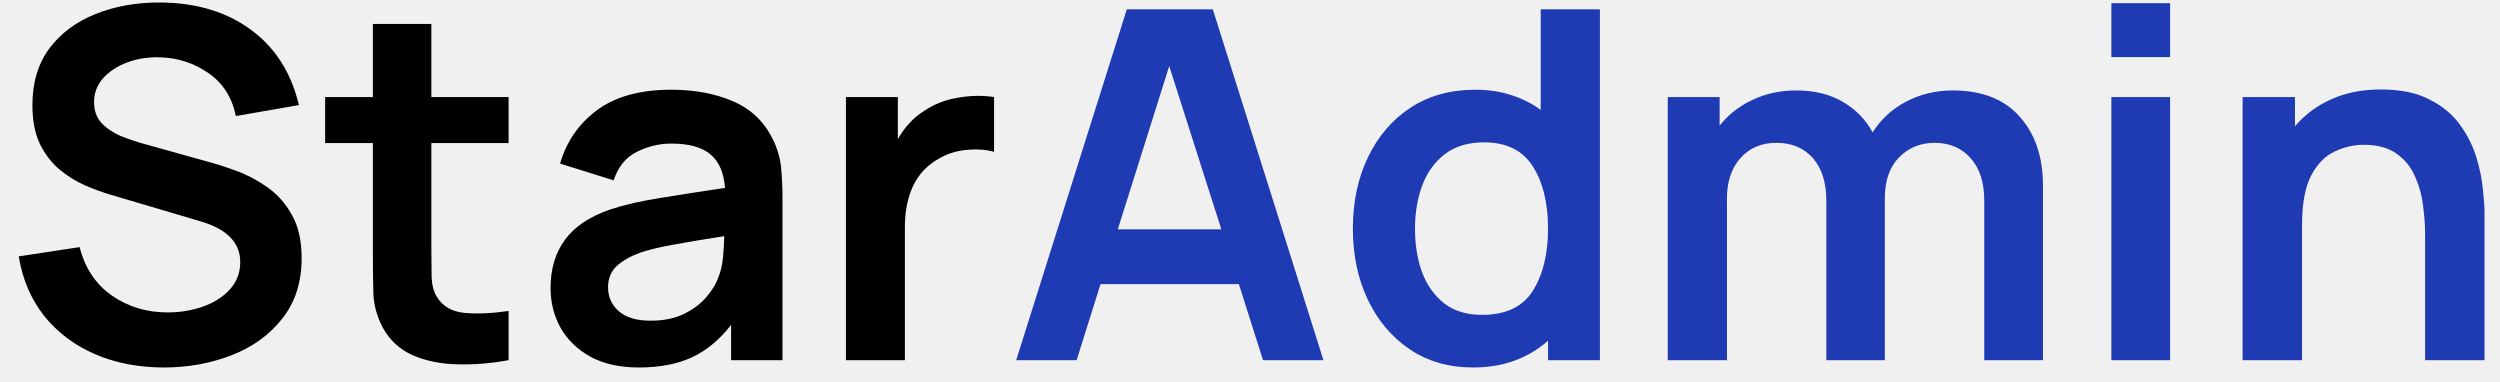
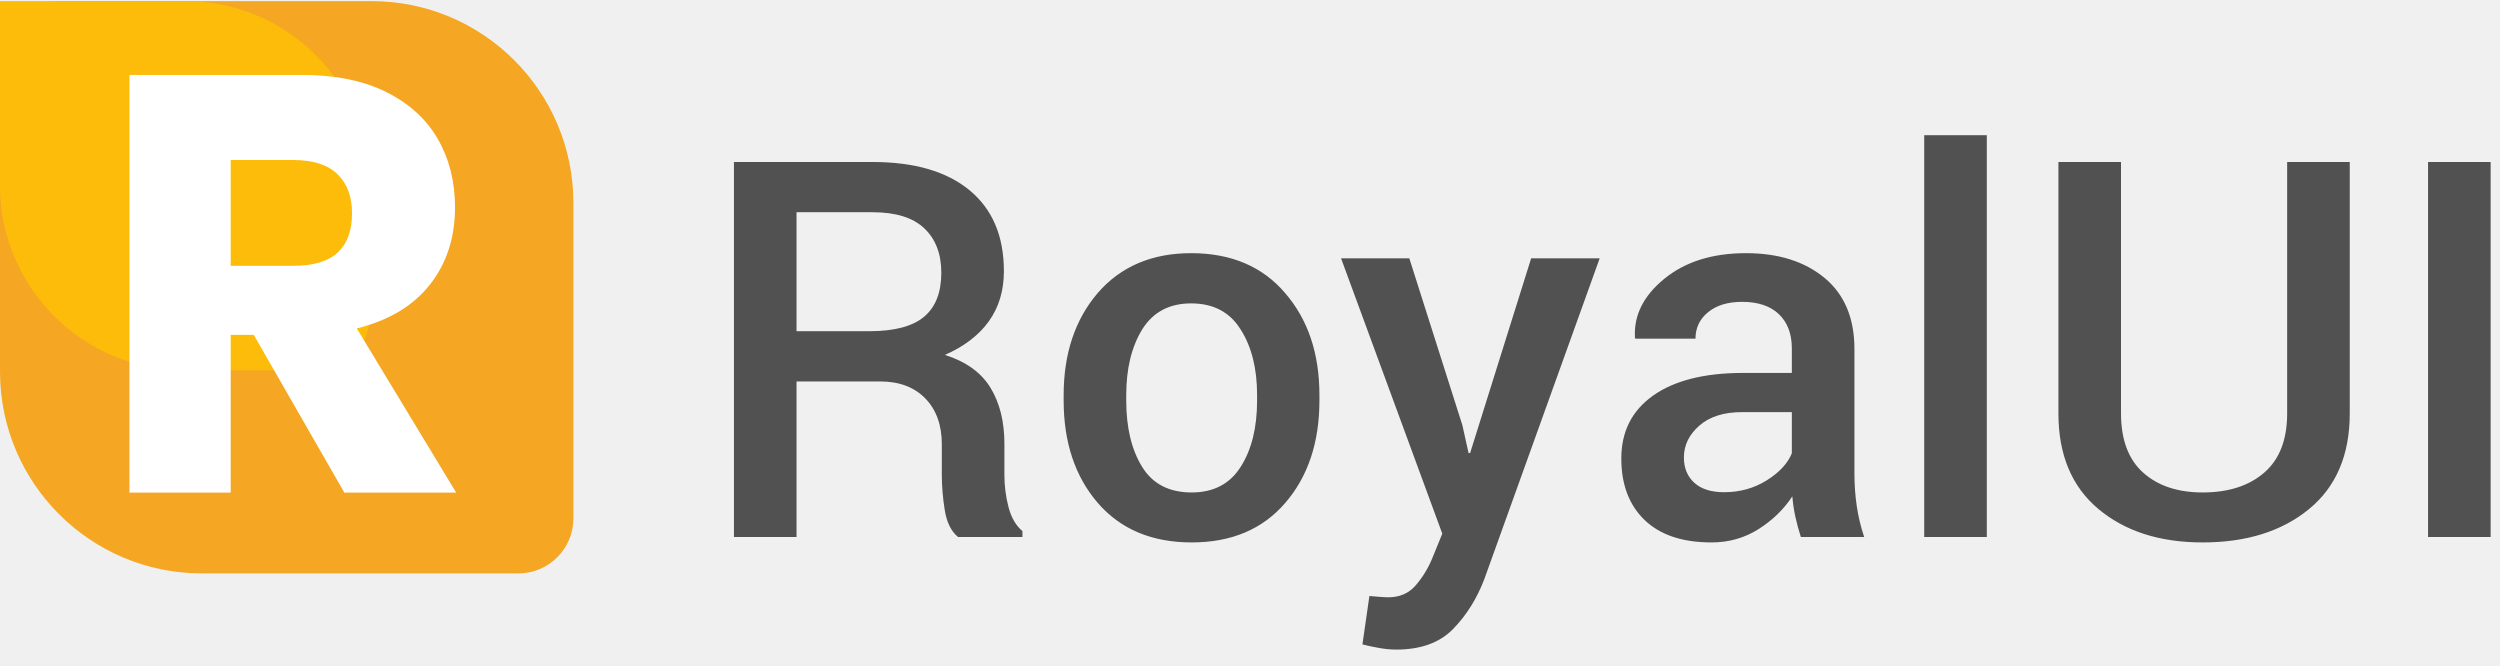
- <svg xmlns="http://www.w3.org/2000/svg" width="118" height="18" viewBox="0 0 118 18" fill="none">
-   <path d="M7.739 17.345C8.874 17.345 9.936 17.153 10.925 16.77C11.914 16.387 12.711 15.812 13.317 15.045C13.93 14.278 14.237 13.324 14.237 12.181C14.237 11.361 14.084 10.683 13.777 10.146C13.478 9.602 13.091 9.165 12.616 8.835C12.148 8.505 11.661 8.248 11.155 8.065C10.657 7.88 10.204 7.735 9.798 7.628L6.831 6.8C6.463 6.7 6.095 6.577 5.727 6.431C5.359 6.278 5.052 6.075 4.807 5.822C4.562 5.561 4.439 5.228 4.439 4.822C4.439 4.392 4.581 4.016 4.864 3.695C5.156 3.373 5.535 3.123 6.003 2.947C6.478 2.771 6.992 2.69 7.544 2.705C8.395 2.728 9.162 2.978 9.844 3.453C10.526 3.928 10.956 4.603 11.132 5.477L14.111 4.96C13.742 3.426 12.987 2.242 11.845 1.406C10.703 0.563 9.28 0.133 7.579 0.118C6.459 0.11 5.439 0.29 4.519 0.658C3.607 1.019 2.879 1.559 2.334 2.28C1.798 3.001 1.53 3.894 1.53 4.96C1.53 5.688 1.648 6.301 1.886 6.8C2.131 7.29 2.442 7.693 2.817 8.007C3.201 8.321 3.603 8.57 4.025 8.755C4.454 8.938 4.853 9.084 5.221 9.191L9.499 10.457C10.726 10.825 11.339 11.461 11.339 12.366C11.339 12.871 11.174 13.305 10.845 13.665C10.523 14.018 10.101 14.286 9.579 14.47C9.058 14.654 8.502 14.746 7.912 14.746C6.915 14.746 6.034 14.478 5.267 13.941C4.508 13.404 4.006 12.645 3.76 11.664L0.885 12.101C1.062 13.182 1.46 14.117 2.082 14.907C2.71 15.689 3.507 16.291 4.473 16.712C5.447 17.134 6.536 17.345 7.739 17.345ZM24.006 17V14.677C23.231 14.792 22.541 14.823 21.936 14.769C21.33 14.715 20.889 14.459 20.613 13.998C20.468 13.761 20.387 13.454 20.372 13.079C20.364 12.695 20.36 12.258 20.36 11.768V6.753H24.006V4.58H20.36V1.13H17.6V4.58H15.346V6.753H17.6V11.928C17.6 12.642 17.608 13.278 17.623 13.838C17.639 14.389 17.788 14.934 18.072 15.47C18.394 16.061 18.865 16.494 19.486 16.77C20.107 17.038 20.809 17.18 21.591 17.195C22.38 17.218 23.185 17.153 24.006 17ZM30.149 17.345C31.138 17.345 31.978 17.184 32.668 16.862C33.366 16.532 33.979 16.023 34.508 15.332V17H36.934V9.376C36.934 8.839 36.911 8.344 36.865 7.892C36.819 7.432 36.685 6.984 36.463 6.546C36.057 5.726 35.432 5.136 34.588 4.776C33.753 4.415 32.783 4.235 31.679 4.235C30.222 4.235 29.061 4.553 28.194 5.189C27.328 5.826 26.742 6.669 26.435 7.72L28.965 8.513C29.172 7.877 29.536 7.428 30.057 7.168C30.579 6.907 31.119 6.777 31.679 6.777C32.522 6.777 33.143 6.949 33.542 7.294C33.941 7.631 34.167 8.156 34.22 8.87C33.132 9.03 32.12 9.188 31.184 9.341C30.257 9.487 29.467 9.667 28.815 9.882C27.834 10.219 27.117 10.698 26.665 11.319C26.213 11.932 25.986 12.691 25.986 13.596C25.986 14.278 26.144 14.903 26.458 15.47C26.78 16.038 27.251 16.494 27.872 16.839C28.493 17.176 29.252 17.345 30.149 17.345ZM30.701 15.137C30.05 15.137 29.551 14.988 29.206 14.688C28.869 14.389 28.7 14.014 28.7 13.562C28.7 13.155 28.831 12.825 29.091 12.572C29.36 12.319 29.732 12.105 30.207 11.928C30.644 11.783 31.169 11.656 31.782 11.549C32.396 11.434 33.197 11.3 34.186 11.146C34.178 11.438 34.159 11.764 34.128 12.124C34.098 12.477 34.025 12.795 33.91 13.079C33.818 13.362 33.638 13.665 33.369 13.987C33.109 14.309 32.756 14.581 32.311 14.803C31.867 15.026 31.33 15.137 30.701 15.137ZM39.928 17H42.711V10.687C42.711 9.966 42.842 9.326 43.102 8.766C43.371 8.206 43.788 7.773 44.356 7.466C44.739 7.244 45.169 7.114 45.644 7.075C46.119 7.029 46.545 7.06 46.92 7.168V4.58C46.361 4.496 45.786 4.507 45.195 4.614C44.605 4.714 44.08 4.921 43.62 5.236C43.359 5.396 43.125 5.592 42.918 5.822C42.711 6.044 42.531 6.293 42.378 6.569V4.58H39.928V17Z" fill="black" />
-   <path d="M47.965 17H50.817L51.944 13.412H58.476L59.614 17H62.466L57.245 0.44H53.186L47.965 17ZM52.76 10.825L55.187 3.119L57.648 10.825H52.76ZM69.525 17.345C70.261 17.345 70.924 17.234 71.514 17.012C72.105 16.789 72.622 16.479 73.067 16.08V17H75.516V0.44H72.722V5.189C72.308 4.883 71.844 4.649 71.331 4.488C70.817 4.319 70.249 4.235 69.629 4.235C68.456 4.235 67.436 4.519 66.57 5.086C65.711 5.653 65.044 6.431 64.569 7.42C64.093 8.409 63.855 9.533 63.855 10.79C63.855 12.032 64.089 13.148 64.557 14.136C65.025 15.126 65.684 15.908 66.535 16.483C67.386 17.058 68.383 17.345 69.525 17.345ZM69.951 14.861C69.23 14.861 68.636 14.681 68.168 14.32C67.7 13.953 67.352 13.462 67.121 12.848C66.899 12.235 66.788 11.549 66.788 10.79C66.788 10.039 66.903 9.356 67.133 8.743C67.371 8.122 67.727 7.631 68.203 7.271C68.686 6.903 69.299 6.719 70.043 6.719C71.1 6.719 71.867 7.095 72.343 7.846C72.826 8.597 73.067 9.579 73.067 10.79C73.067 11.994 72.826 12.975 72.343 13.734C71.867 14.485 71.07 14.861 69.951 14.861ZM78.718 17H81.512V9.352C81.512 8.578 81.723 7.949 82.145 7.466C82.574 6.984 83.141 6.742 83.847 6.742C84.575 6.742 85.15 6.984 85.572 7.466C85.993 7.949 86.204 8.624 86.204 9.491V17H88.964V9.352C88.964 8.532 89.187 7.892 89.631 7.432C90.084 6.972 90.643 6.742 91.31 6.742C92.023 6.742 92.591 6.984 93.012 7.466C93.442 7.942 93.656 8.605 93.656 9.456V17H96.428V8.755C96.428 7.405 96.06 6.32 95.324 5.5C94.596 4.68 93.545 4.269 92.173 4.269C91.368 4.269 90.632 4.446 89.965 4.798C89.298 5.151 88.773 5.634 88.389 6.247C88.06 5.642 87.592 5.163 86.986 4.81C86.381 4.45 85.641 4.269 84.767 4.269C84.023 4.269 83.337 4.419 82.708 4.718C82.087 5.009 81.574 5.412 81.167 5.926V4.58H78.718V17ZM99.657 2.694H102.429V0.152H99.657V2.694ZM99.657 17H102.429V4.58H99.657V17ZM105.851 17H108.657V10.617C108.657 9.613 108.799 8.839 109.082 8.294C109.374 7.742 109.742 7.363 110.186 7.156C110.639 6.941 111.099 6.834 111.566 6.834C112.226 6.834 112.751 6.98 113.142 7.271C113.533 7.555 113.82 7.919 114.004 8.364C114.196 8.8 114.319 9.257 114.372 9.732C114.434 10.207 114.464 10.637 114.464 11.02V17H117.27V10.066C117.27 9.774 117.243 9.387 117.19 8.904C117.144 8.421 117.036 7.911 116.868 7.375C116.699 6.838 116.438 6.332 116.086 5.856C115.733 5.373 115.254 4.982 114.648 4.684C114.05 4.377 113.295 4.223 112.383 4.223C111.486 4.223 110.696 4.381 110.014 4.695C109.339 5.002 108.776 5.423 108.323 5.96V4.58H105.851V17Z" fill="#1F3BB3" />
+ <svg xmlns="http://www.w3.org/2000/svg" width="109px" height="29px" viewBox="0 0 109 29" version="1.1">
+   <g id="Page-1" stroke="none" stroke-width="1" fill="none" fill-rule="evenodd">
+     <g id="royal">
+       <path d="M34.729,16.631 L34.729,23.414 L32,23.414 L32,7.063 L38.042,7.063 C39.869,7.063 41.28,7.475 42.276,8.298 C43.272,9.122 43.77,10.297 43.77,11.824 C43.77,12.67 43.551,13.399 43.113,14.009 C42.675,14.619 42.036,15.107 41.198,15.474 C42.119,15.766 42.781,16.244 43.186,16.906 C43.59,17.569 43.792,18.383 43.792,19.349 L43.792,20.708 C43.792,21.187 43.852,21.655 43.972,22.112 C44.091,22.568 44.294,22.916 44.578,23.156 L44.578,23.414 L41.771,23.414 C41.471,23.167 41.278,22.778 41.192,22.246 C41.106,21.715 41.063,21.194 41.063,20.685 L41.063,19.371 C41.063,18.533 40.823,17.866 40.344,17.372 C39.865,16.878 39.206,16.631 38.368,16.631 L34.729,16.631 Z M34.729,14.441 L37.896,14.441 C38.989,14.441 39.786,14.232 40.288,13.812 C40.79,13.393 41.041,12.753 41.041,11.892 C41.041,11.068 40.793,10.423 40.299,9.955 C39.805,9.487 39.053,9.253 38.042,9.253 L34.729,9.253 L34.729,14.441 Z M46.375,17.226 C46.375,15.422 46.869,13.94 47.857,12.779 C48.861,11.619 50.22,11.038 51.934,11.038 C53.679,11.038 55.045,11.619 56.033,12.779 C57.029,13.932 57.527,15.414 57.527,17.226 L57.527,17.462 C57.527,19.289 57.029,20.779 56.033,21.932 C55.045,23.077 53.686,23.65 51.957,23.65 C50.22,23.65 48.853,23.074 47.857,21.921 C46.869,20.768 46.375,19.281 46.375,17.462 L46.375,17.226 Z M49.104,17.462 C49.104,18.645 49.336,19.611 49.8,20.36 C50.257,21.101 50.976,21.471 51.957,21.471 C52.907,21.471 53.619,21.101 54.09,20.36 C54.57,19.611 54.809,18.645 54.809,17.462 L54.809,17.226 C54.809,16.066 54.57,15.111 54.09,14.363 C53.619,13.606 52.9,13.228 51.934,13.228 C50.983,13.228 50.272,13.606 49.8,14.363 C49.336,15.119 49.104,16.073 49.104,17.226 L49.104,17.462 Z M63.76,18.54 L64.029,19.753 L64.097,19.753 L66.758,11.263 L69.746,11.263 L64.714,25.256 C64.392,26.102 63.939,26.825 63.355,27.424 C62.771,28.023 61.944,28.322 60.874,28.322 C60.649,28.322 60.407,28.3 60.149,28.255 C59.891,28.21 59.642,28.157 59.402,28.097 L59.706,25.986 C59.803,25.994 59.941,26.005 60.121,26.02 C60.301,26.035 60.436,26.042 60.525,26.042 C61.02,26.042 61.414,25.874 61.71,25.537 C62.006,25.2 62.247,24.811 62.435,24.369 L62.884,23.268 L58.47,11.263 L61.446,11.263 L63.76,18.54 Z M78.517,23.414 C78.419,23.107 78.339,22.808 78.275,22.516 C78.212,22.224 78.168,21.932 78.146,21.64 C77.772,22.209 77.279,22.686 76.669,23.072 C76.059,23.457 75.376,23.65 74.62,23.65 C73.354,23.65 72.383,23.324 71.705,22.673 C71.028,22.022 70.689,21.127 70.689,19.989 C70.689,18.814 71.153,17.898 72.082,17.243 C73.01,16.588 74.316,16.26 76.001,16.26 L78.124,16.26 L78.124,15.194 C78.124,14.557 77.936,14.059 77.562,13.7 C77.188,13.341 76.652,13.161 75.956,13.161 C75.335,13.161 74.84,13.311 74.474,13.61 C74.107,13.91 73.923,14.295 73.923,14.767 L71.295,14.767 L71.284,14.699 C71.232,13.741 71.66,12.891 72.57,12.15 C73.48,11.409 74.665,11.038 76.125,11.038 C77.54,11.038 78.681,11.398 79.55,12.116 C80.418,12.835 80.853,13.868 80.853,15.216 L80.853,20.618 C80.853,21.12 80.886,21.601 80.954,22.061 C81.021,22.521 81.13,22.973 81.279,23.414 L78.517,23.414 Z M75.17,21.46 C75.859,21.46 76.478,21.288 77.029,20.944 C77.579,20.599 77.944,20.206 78.124,19.764 L78.124,17.968 L75.956,17.968 C75.162,17.968 74.541,18.164 74.092,18.557 C73.643,18.95 73.418,19.412 73.418,19.944 C73.418,20.408 73.57,20.777 73.873,21.05 C74.176,21.324 74.608,21.46 75.17,21.46 Z M86.625,23.414 L83.896,23.414 L83.896,5.895 L86.625,5.895 L86.625,23.414 Z M102.449,7.063 L102.449,18.024 C102.449,19.836 101.857,21.226 100.674,22.196 C99.491,23.165 97.945,23.65 96.036,23.65 C94.164,23.65 92.648,23.163 91.488,22.19 C90.327,21.217 89.747,19.828 89.747,18.024 L89.747,7.063 L92.476,7.063 L92.476,18.024 C92.476,19.169 92.798,20.03 93.442,20.607 C94.086,21.183 94.951,21.471 96.036,21.471 C97.159,21.471 98.054,21.183 98.72,20.607 C99.387,20.03 99.72,19.169 99.72,18.024 L99.72,7.063 L102.449,7.063 Z M108.592,23.414 L105.863,23.414 L105.863,7.063 L108.592,7.063 L108.592,23.414 Z" id="RoyalUI" fill="#515151" />
+       <g id="Group">
+         <path d="M2.4,0.049 L16.2,0.049 C21.06,0.049 25,3.989 25,8.849 L25,22.6 C25,23.925 23.925,25 22.6,25 L8.8,25 C3.94,25 5.9519131e-16,21.06 0,16.2 L0,2.449 C-1.62324903e-16,1.123 1.075,0.049 2.4,0.049 Z" id="Rectangle" fill="#F5A622" />
+         <path d="M0,0.049 L8.08,0.049 C12.525,0.049 16.129,3.652 16.129,8.098 L16.129,13.746 C16.129,15.072 15.055,16.146 13.729,16.146 L8.065,16.146 C3.611,16.146 2.32180341e-15,12.536 1.77635684e-15,8.082 L0,0.049 Z" id="Rectangle" fill="#FDBC0A" />
+         <path d="M15.013,21.478 L11.065,14.601 L10.058,14.601 L10.058,21.478 L5.645,21.478 L5.645,3.268 L13.181,3.268 C14.626,3.268 15.847,3.517 16.845,4.015 C17.843,4.513 18.591,5.196 19.09,6.063 C19.589,6.93 19.839,7.922 19.839,9.038 C19.839,10.36 19.473,11.484 18.742,12.412 C18.011,13.339 16.948,13.974 15.555,14.318 L19.89,21.478 L15.013,21.478 Z M10.058,11.588 L12.794,11.588 C13.671,11.588 14.316,11.394 14.729,11.008 C15.142,10.622 15.348,10.051 15.348,9.295 C15.348,8.574 15.138,8.007 14.716,7.595 C14.295,7.183 13.654,6.977 12.794,6.977 L10.058,6.977 L10.058,11.588 Z" id="R" fill="#FFFFFF" />
+       </g>
+     </g>
+   </g>
</svg>
